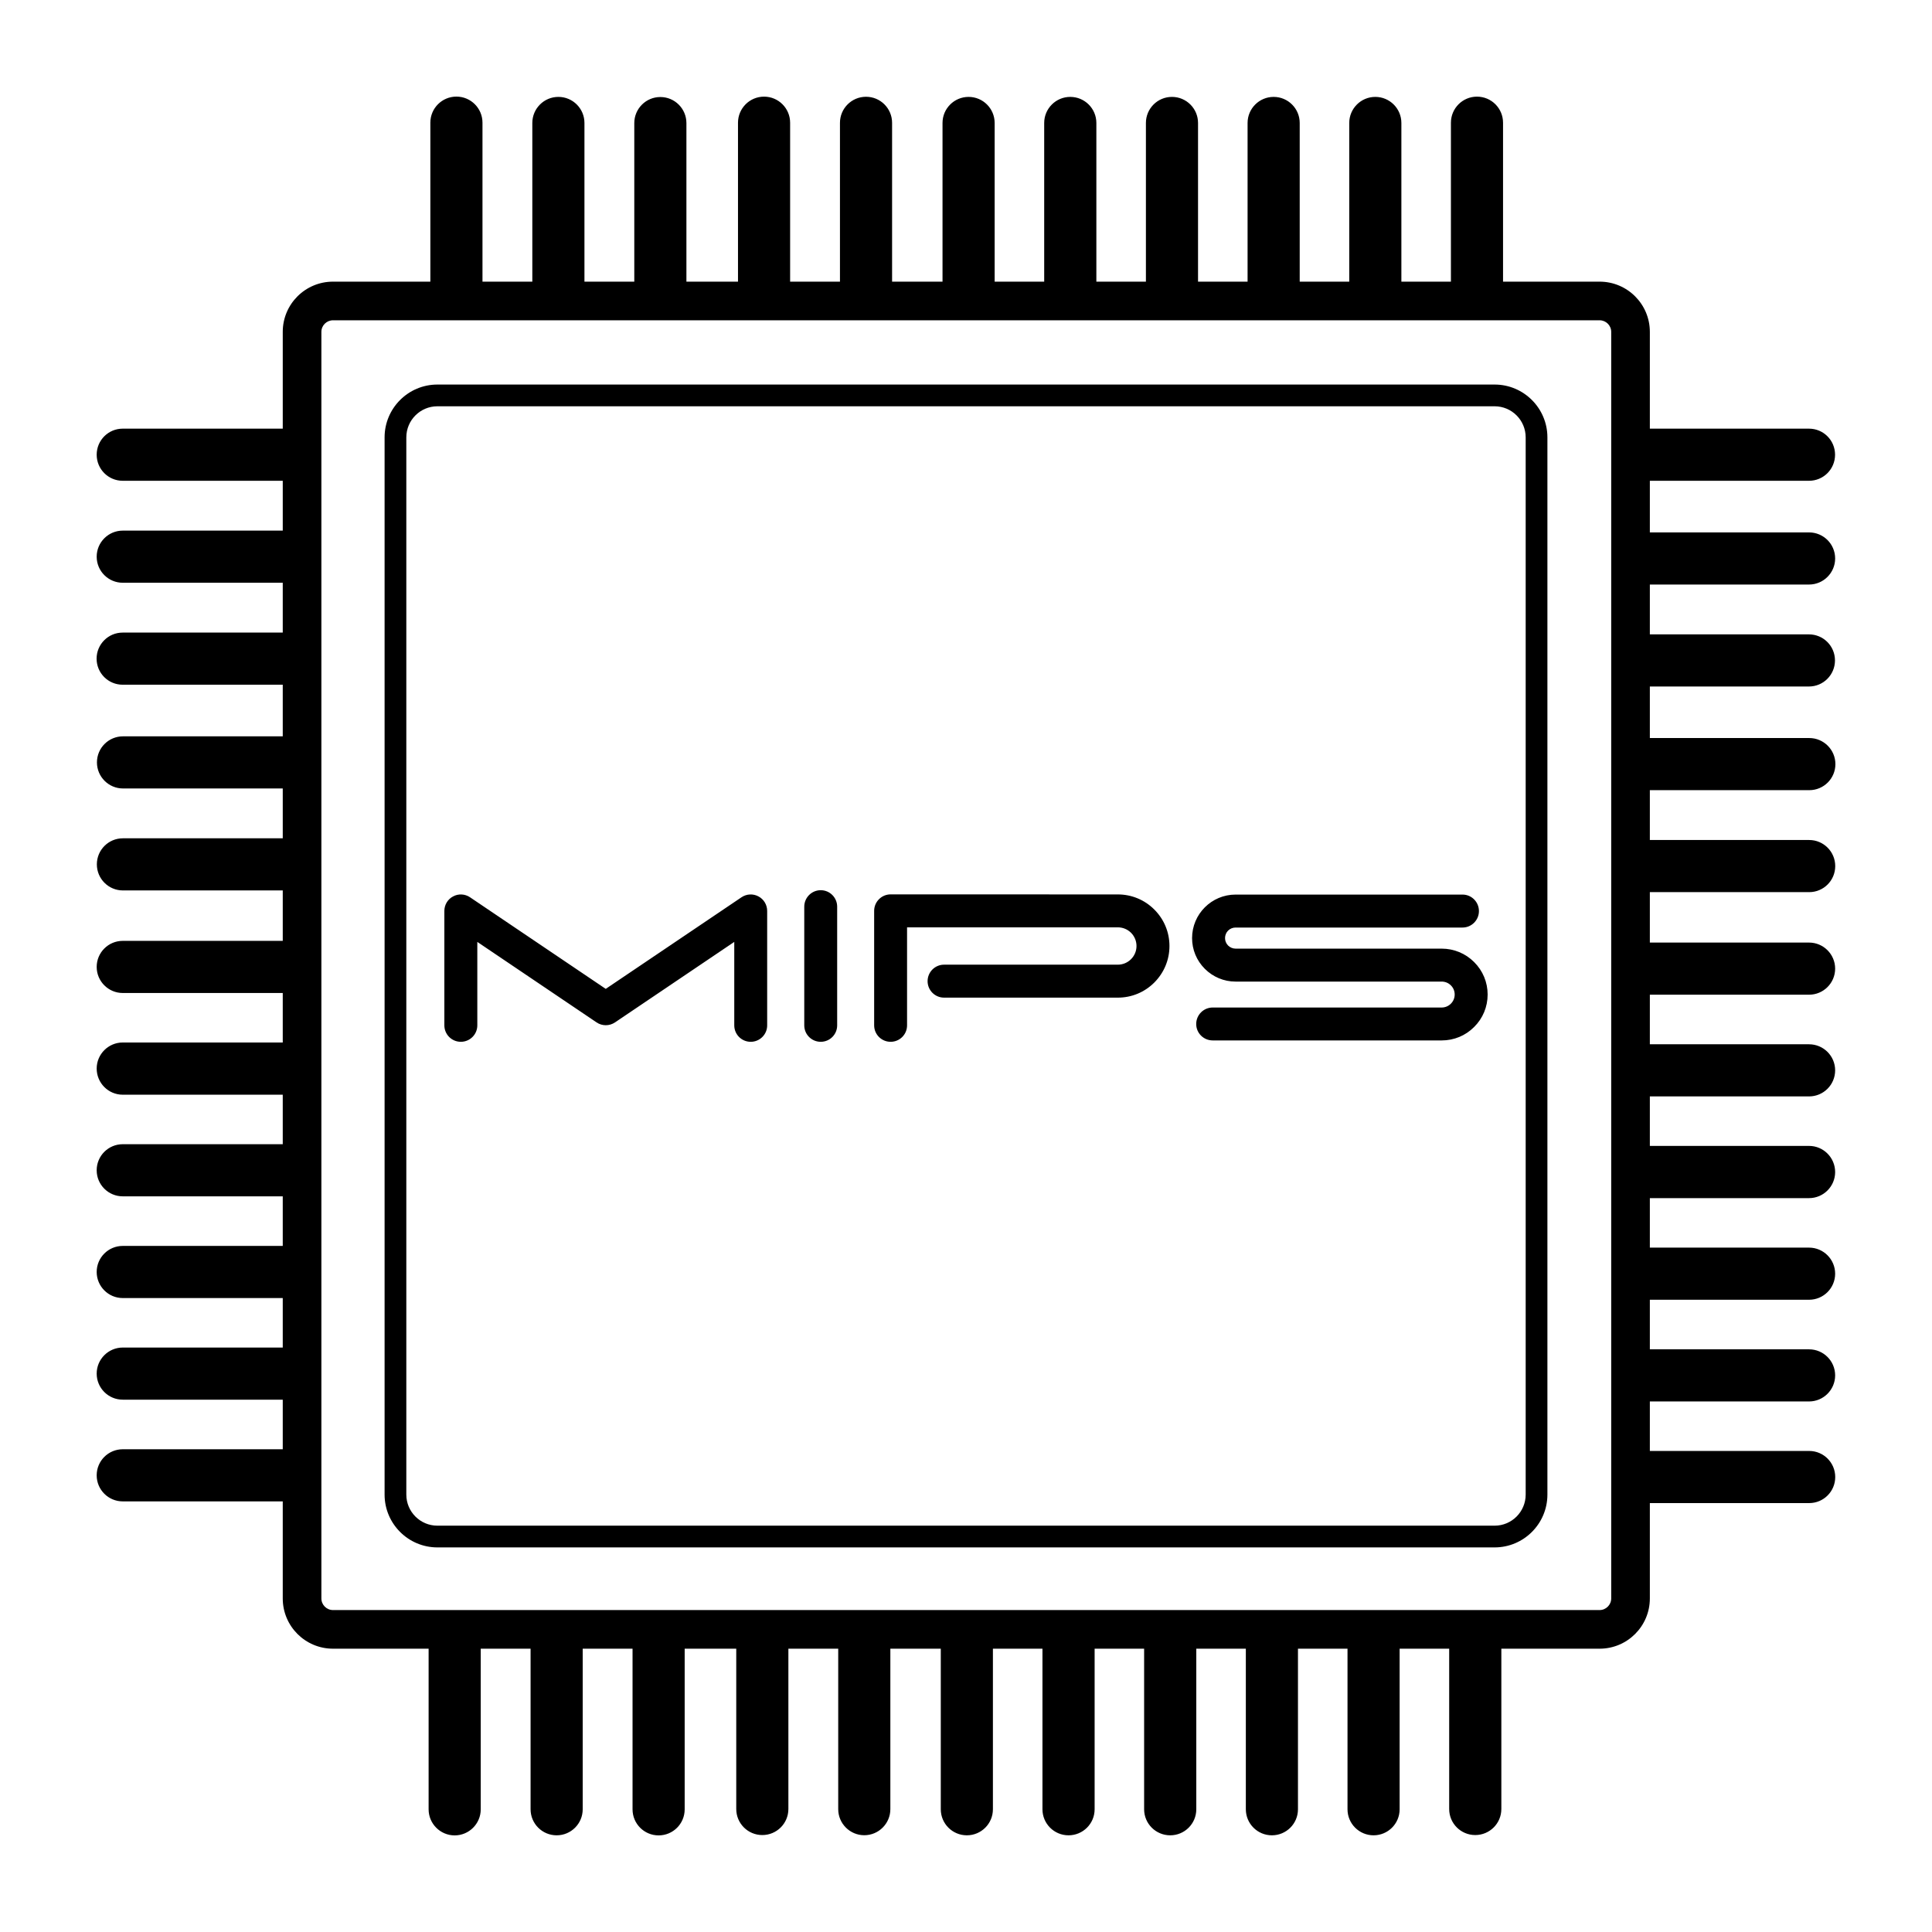
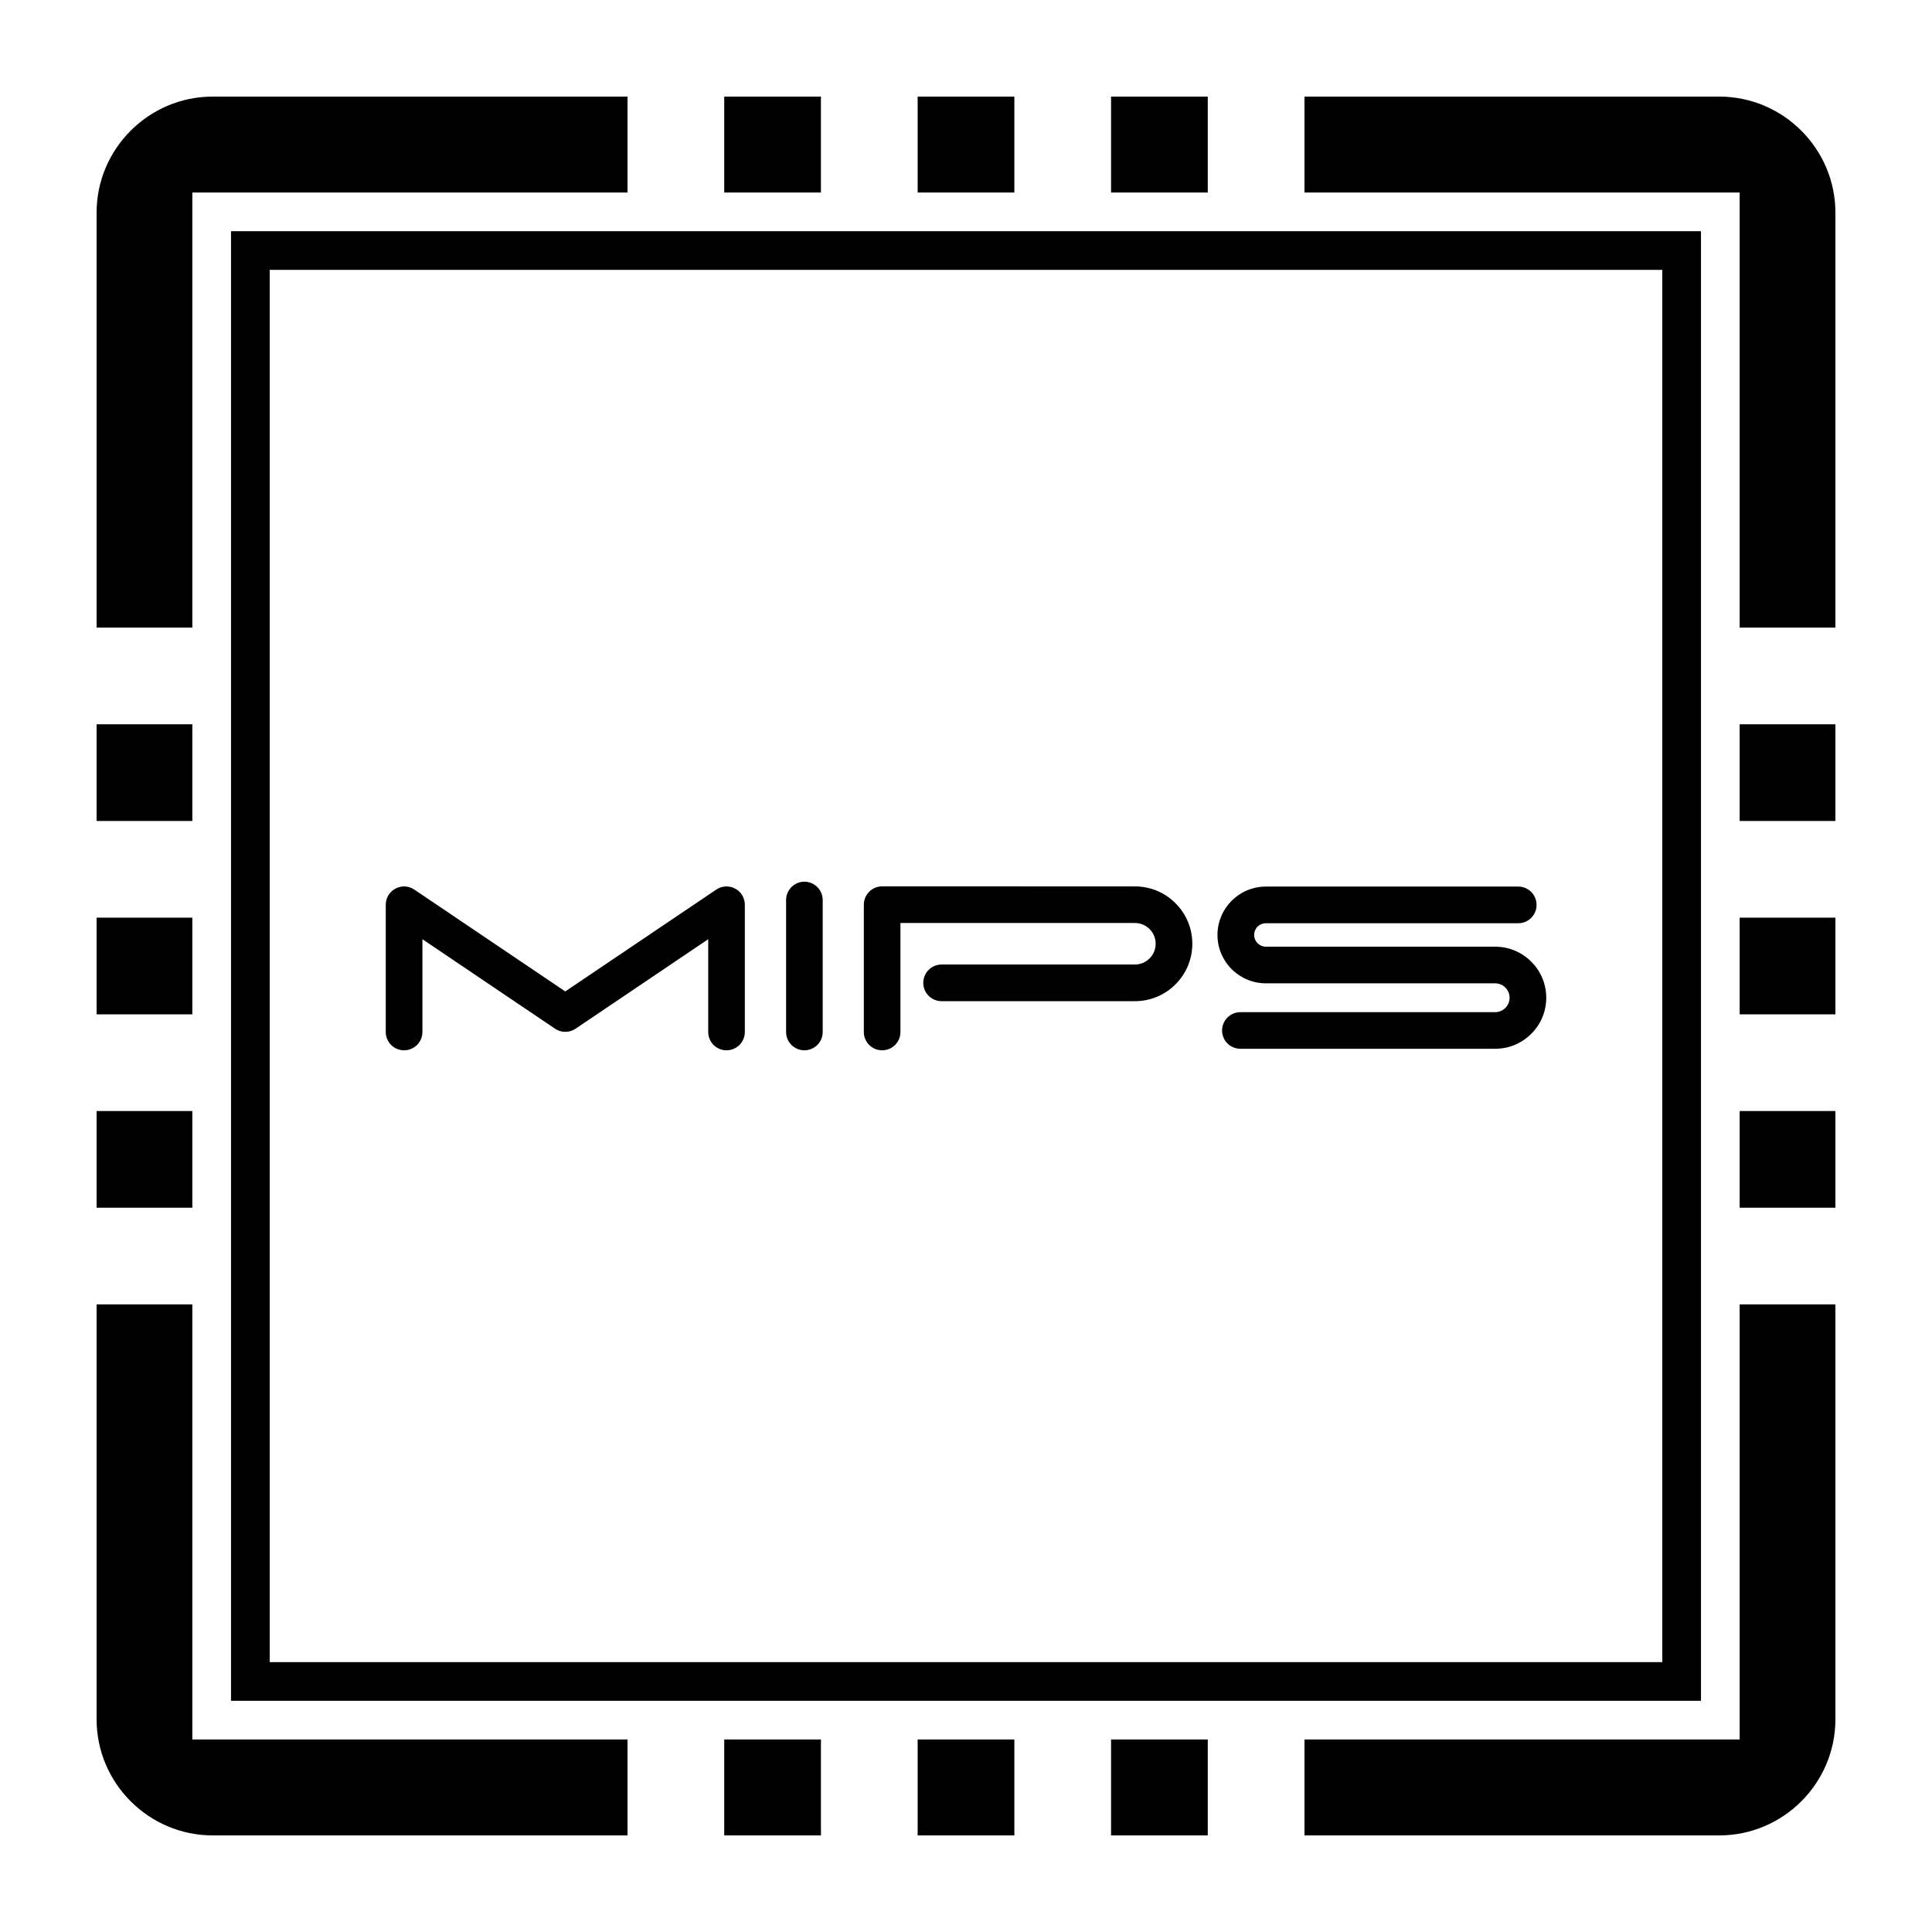
<svg xmlns="http://www.w3.org/2000/svg" version="1.1" x="0px" y="0px" width="1000px" height="1000px" viewBox="0 0 1000 1000" style="enable-background:new 0 0 1000 1000;" xml:space="preserve">
  <g id="MipsProcessor">
+     <g id="Layer_1_13_">
+ 	</g>
    <g>
-       <path d="M397.09,530.719c0,4.719-3.824,8.516-8.518,8.516c-4.72,0-8.517-3.797-8.517-8.516v-43.19l-61.726,41.66    c-2.9,1.952-6.67,1.952-9.545,0l-61.726-41.66v43.19c0,4.719-3.823,8.516-8.543,8.516c-4.692,0-8.517-3.797-8.517-8.516v-59.222    c0-3.164,1.74-6.063,4.535-7.515c2.77-1.502,6.145-1.318,8.754,0.448l70.242,47.409l70.27-47.409    c2.609-1.767,5.984-1.95,8.779-0.448c2.769,1.451,4.51,4.351,4.51,7.515V530.719z M433.317,530.719    c0,4.719-3.797,8.516-8.517,8.516c-4.693,0-8.516-3.797-8.516-8.516v-61.41c0-4.719,3.822-8.543,8.516-8.543    c4.72,0,8.517,3.824,8.517,8.543V530.719z M597.48,508.543c-5.062,5.062-11.761,7.832-18.906,7.832h-89.938    c-4.694,0-8.518-3.824-8.518-8.518c0-4.72,3.823-8.543,8.518-8.543h89.938c5.326,0,9.677-4.324,9.677-9.65    c0-2.584-1.001-5.01-2.821-6.855c-1.846-1.819-4.271-2.82-6.855-2.82H469.493v50.73c0,4.719-3.797,8.516-8.517,8.516    c-4.693,0-8.516-3.797-8.516-8.516v-59.273c0-2.242,0.896-4.43,2.504-6.012c1.582-1.609,3.744-2.506,6.012-2.506l117.598,0.026    c7.146,0,13.844,2.769,18.906,7.831c5.035,5.036,7.83,11.734,7.83,18.879C605.311,496.783,602.516,503.48,597.48,508.543z     M763.013,531.562c-4.481,4.508-10.441,6.961-16.796,6.961H627.696c-4.72,0-8.543-3.797-8.543-8.491    c0-4.72,3.823-8.543,8.543-8.543h118.521c3.691,0,6.725-3.005,6.725-6.724c0-1.793-0.687-3.48-1.979-4.746    c-1.266-1.266-2.953-1.951-4.771-1.951H639.535c-6.012,0-11.68-2.373-15.926-6.618c-4.245-4.245-6.592-9.888-6.592-15.899    c0-12.418,10.1-22.518,22.518-22.518h117.466c4.694,0,8.491,3.823,8.491,8.543c0,4.693-3.797,8.518-8.491,8.518H639.535    c-1.449,0-2.82,0.553-3.875,1.582c-1.029,1.055-1.582,2.426-1.582,3.875c0,1.45,0.553,2.795,1.582,3.85    c1.055,1.029,2.426,1.608,3.875,1.608h106.656c6.354,0,12.34,2.479,16.821,6.961c4.509,4.483,6.987,10.468,6.987,16.796    C770,521.121,767.521,527.105,763.013,531.562z" />
      <g>
-         <path d="M773.604,199.04H226.396c-15.073,0-27.334,12.262-27.334,27.333v547.23c0,15.072,12.261,27.333,27.334,27.333h547.207     c15.072,0,27.333-12.261,27.333-27.333v-547.23C800.937,211.302,788.676,199.04,773.604,199.04z M789.688,773.604     c0,8.876-7.208,16.084-16.084,16.084H226.396c-8.877,0-16.084-7.208-16.084-16.084v-547.23c0-8.876,7.207-16.083,16.084-16.083     h547.207c8.876,0,16.084,7.207,16.084,16.083V773.604z" />
+         <rect x="474.973" y="900.348" width="50.055" height="49.652" />
+       </g>
+       <g>
+         <rect x="50" y="575.065" width="49.555" height="50.043" />
+       </g>
+       <g>
+         <rect x="50" y="374.891" width="49.555" height="50.043" />
+       </g>
+       <g>
+         <path d="M99.555,675.152H50v214.796C50,922.977,77.03,950,110.066,950h214.739v-49.652H99.555V675.152z" />
+       </g>
+       <g>
+         <rect x="50" y="474.979" width="49.555" height="50.043" />
+       </g>
+       <g>
+         <path d="M99.555,99.652h225.251V50H110.066C77.03,50,50,77.024,50,110.052v214.795h49.555V99.652z" />
+       </g>
+       <g>
+         <rect x="575.083" y="50" width="50.056" height="49.652" />
+       </g>
+       <g>
+         <path d="M889.934,50H675.194v49.652h225.251v225.195H950V110.052C950,77.024,922.97,50,889.934,50z" />
+       </g>
+       <g>
+         <rect x="474.973" y="50" width="50.055" height="49.652" />
+       </g>
+       <g>
+         <rect x="374.861" y="50" width="50.056" height="49.652" />
+       </g>
+       <g>
+         <rect x="374.861" y="900.348" width="50.056" height="49.652" />
+       </g>
+       <g>
+         <rect x="900.445" y="575.065" width="49.555" height="50.043" />
+       </g>
+       <g>
+         <path d="M900.445,900.348H675.194V950h214.739C922.97,950,950,922.977,950,889.948V675.152h-49.555V900.348z" />
+       </g>
+       <g>
+         <rect x="900.445" y="474.979" width="49.555" height="50.043" />
+       </g>
+       <g>
+         <rect x="575.083" y="900.348" width="50.056" height="49.652" />
+       </g>
+       <g>
+         <rect x="900.445" y="374.891" width="49.555" height="50.043" />
+       </g>
+       <path d="M860.4,139.687v720.625H139.6V139.687H860.4 M119.577,880.33h760.846V119.669l0,0H119.577V880.33z" />
+     </g>
+     <g id="Layer_1_12_">
+ 	</g>
+     <g id="Layer_1_11_">
+ 	</g>
+     <g id="MipsProcessor_1_">
+       <g>
+         <path d="M385.53,534.16c0,5.248-4.254,9.472-9.475,9.472c-5.251,0-9.475-4.224-9.475-9.472v-48.03l-68.66,46.33     c-3.227,2.17-7.418,2.17-10.617,0l-68.659-46.33v48.03c0,5.248-4.255,9.472-9.503,9.472c-5.221,0-9.476-4.224-9.476-9.472     v-65.858c0-3.519,1.936-6.743,5.045-8.357c3.082-1.671,6.836-1.466,9.737,0.498l78.134,52.723l78.164-52.723     c2.902-1.965,6.656-2.169,9.766-0.498c3.08,1.613,5.017,4.838,5.017,8.357v65.858H385.53z M425.828,534.16     c0,5.248-4.225,9.472-9.475,9.472c-5.22,0-9.473-4.224-9.473-9.472v-68.292c0-5.248,4.251-9.5,9.473-9.5     c5.25,0,9.475,4.253,9.475,9.5V534.16z M608.434,509.499c-5.631,5.63-13.082,8.71-21.03,8.71H487.361     c-5.221,0-9.475-4.253-9.475-9.472c0-5.25,4.253-9.5,9.475-9.5h100.042c5.925,0,10.765-4.809,10.765-10.732     c0-2.874-1.114-5.571-3.139-7.624c-2.053-2.022-4.75-3.136-7.625-3.136H466.067v56.415c0,5.248-4.223,9.472-9.474,9.472     c-5.22,0-9.473-4.224-9.473-9.472v-65.915c0-2.494,0.997-4.927,2.785-6.687c1.76-1.789,4.165-2.787,6.688-2.787l130.81,0.029     c7.948,0,15.399,3.079,21.03,8.708c5.601,5.601,8.71,13.048,8.71,20.995C617.144,496.422,614.035,503.869,608.434,509.499z      M792.563,535.099c-4.984,5.014-11.613,7.741-18.683,7.741H642.045c-5.251,0-9.503-4.224-9.503-9.442     c0-5.249,4.252-9.501,9.503-9.501h131.836c4.105,0,7.48-3.342,7.48-7.478c0-1.994-0.765-3.87-2.201-5.278     c-1.408-1.407-3.285-2.169-5.307-2.169h-118.64c-6.688,0-12.992-2.639-17.716-7.36c-4.722-4.721-7.333-10.997-7.333-17.681     c0-13.81,11.235-25.041,25.049-25.041h130.662c5.222,0,9.445,4.25,9.445,9.5c0,5.218-4.224,9.472-9.445,9.472H655.214     c-1.612,0-3.138,0.615-4.311,1.759c-1.146,1.173-1.76,2.698-1.76,4.309c0,1.613,0.614,3.108,1.76,4.282     c1.173,1.144,2.698,1.788,4.311,1.788h118.639c7.067,0,13.726,2.757,18.709,7.741c5.015,4.985,7.772,11.641,7.772,18.679     C800.336,523.487,797.579,530.143,792.563,535.099z" />
      </g>
    </g>
-     <path d="M936.442,461.768c7.449,0,13.47-6.021,13.47-13.491c0-7.427-6.021-13.491-13.47-13.491h-82.483v-25.796h82.529   c7.447,0,13.512-6.021,13.512-13.491c0-7.427-6.064-13.491-13.512-13.491h-82.529v-26.675h82.353   c7.448,0,13.469-6.064,13.469-13.491c0-7.471-6.021-13.491-13.469-13.491h-82.353v-25.796h82.417   c7.428,0,13.492-6.064,13.492-13.491c0-7.471-6.064-13.491-13.492-13.491h-82.417v-26.719h82.375c7.47,0,13.49-6.02,13.49-13.491   s-6.021-13.491-13.49-13.491h-82.375v-50.098c0-14.348-11.646-25.994-26.017-25.994h-49.968V63.535   c0-7.471-6.019-13.513-13.489-13.513c-7.45,0-13.492,6.042-13.492,13.513v82.243h-25.642V63.646   c0-7.449-6.041-13.493-13.491-13.493c-7.449,0-13.491,6.043-13.491,13.493v82.133h-25.641V63.646   c0-7.449-6.044-13.493-13.493-13.493c-7.448,0-13.49,6.043-13.49,13.493v82.133h-25.643V63.646c0-7.449-6.043-13.493-13.491-13.493   c-7.471,0-13.491,6.043-13.491,13.493v82.133h-25.643V63.646c0-7.449-6.042-13.493-13.513-13.493   c-7.448,0-13.491,6.043-13.491,13.493v82.133h-25.643V63.646c0-7.449-6.042-13.493-13.489-13.493   c-7.45,0-13.494,6.043-13.494,13.493v82.133h-26.103V63.579c0-7.449-6.02-13.491-13.49-13.491c-7.449,0-13.492,6.042-13.492,13.491   v82.199h-25.795V63.535c0-7.471-6.043-13.513-13.492-13.513c-7.448,0-13.49,6.042-13.49,13.513v82.243h-26.697V63.711   c0-7.448-6.043-13.492-13.491-13.492s-13.491,6.043-13.491,13.492v82.067H302.51V63.646c0-7.449-6.042-13.493-13.491-13.493   s-13.491,6.043-13.491,13.493v82.133h-25.796V63.491c0-7.449-6.042-13.491-13.491-13.491s-13.491,6.042-13.491,13.491v82.287   h-50.383c-14.371,0-26.016,11.646-26.016,25.994v50.098H63.513c-7.448,0-13.469,6.021-13.469,13.491s6.021,13.491,13.469,13.491   h82.838v25.796H63.535c-7.448,0-13.491,6.064-13.491,13.491c0,7.471,6.043,13.491,13.491,13.491h82.815v25.796H63.491   c-7.471,0-13.491,6.064-13.491,13.491c0,7.471,6.021,13.491,13.491,13.491h82.859v26.719H63.667   c-7.449,0-13.491,6.02-13.491,13.491c0,7.427,6.042,13.491,13.491,13.491h82.684v25.796h-82.75   c-7.448,0-13.469,6.021-13.469,13.491c0,7.427,6.021,13.491,13.469,13.491h82.75v26.104H63.535   c-7.448,0-13.491,6.021-13.491,13.491c0,7.427,6.043,13.491,13.491,13.491h82.815v25.62H63.535   c-7.448,0-13.491,6.064-13.491,13.491c0,7.471,6.043,13.535,13.491,13.535h82.815v25.62H63.535   c-7.448,0-13.491,6.021-13.491,13.491s6.043,13.491,13.491,13.491h82.815v25.664H63.535c-7.448,0-13.491,6.021-13.491,13.491   c0,7.427,6.043,13.492,13.491,13.492h82.815v25.619H63.535c-7.448,0-13.491,6.064-13.491,13.491   c0,7.472,6.043,13.491,13.491,13.491h82.815v25.664H63.535c-7.448,0-13.491,6.02-13.491,13.491c0,7.47,6.043,13.491,13.491,13.491   h82.815v50.229c0,14.371,11.645,26.017,26.016,26.017h49.482v83.145c0,7.427,6.042,13.491,13.49,13.491   c7.449,0,13.492-6.064,13.492-13.491v-83.145h25.795v83.101c0,7.471,6.043,13.491,13.492,13.491c7.448,0,13.49-6.021,13.49-13.491   v-83.101h25.797v83.145c0,7.471,6.042,13.491,13.49,13.491c7.449,0,13.493-6.021,13.493-13.491v-83.145h26.696v82.97   c0,7.47,6.042,13.49,13.491,13.49s13.491-6.021,13.491-13.49v-82.97h25.796v83.058c0,7.426,6.042,13.49,13.491,13.49   s13.491-6.064,13.491-13.49v-83.058h26.104v83.101c0,7.471,6.043,13.491,13.491,13.491s13.491-6.021,13.491-13.491v-83.101h25.643   v83.101c0,7.471,6.042,13.491,13.489,13.491c7.472,0,13.515-6.021,13.515-13.491v-83.101h25.62v83.101   c0,7.471,6.042,13.491,13.512,13.491c7.45,0,13.494-6.021,13.494-13.491v-83.101h25.641v83.101c0,7.471,6.042,13.491,13.491,13.491   c7.45,0,13.492-6.021,13.492-13.491v-83.101h25.641v83.101c0,7.471,6.044,13.491,13.492,13.491c7.447,0,13.489-6.021,13.489-13.491   v-83.101h25.645v82.97c0,7.47,6.042,13.49,13.49,13.49c7.47,0,13.512-6.021,13.512-13.49v-82.97h50.847   c14.37,0,26.017-11.646,26.017-26.017v-49.35h82.483c7.449,0,13.47-6.021,13.47-13.491c0-7.428-6.021-13.491-13.47-13.491h-82.483   v-25.621h82.417c7.428,0,13.492-6.062,13.492-13.49c0-7.471-6.064-13.491-13.492-13.491h-82.417V672.75h82.417   c7.428,0,13.492-6.021,13.492-13.492c0-7.427-6.064-13.491-13.492-13.491h-82.417v-25.62h82.417   c7.428,0,13.492-6.064,13.492-13.491c0-7.471-6.064-13.535-13.492-13.535h-82.417V567.5h82.417c7.428,0,13.492-6.021,13.492-13.492   c0-7.47-6.064-13.49-13.492-13.49h-82.417v-25.664h82.417c7.428,0,13.492-6.021,13.492-13.49c0-7.428-6.064-13.492-13.492-13.492   h-82.417v-26.104H936.442z M833.959,827.348c0,3.317-2.699,6.017-6.017,6.017H172.366c-3.317,0-6.016-2.699-6.016-6.017V171.772   c0-3.305,2.699-5.994,6.016-5.994h655.576c3.317,0,6.017,2.689,6.017,5.994V827.348z" />
+     <g id="Layer_1_14_">
+ 	</g>
  </g>
  <g id="Layer_1">
</g>
</svg>
